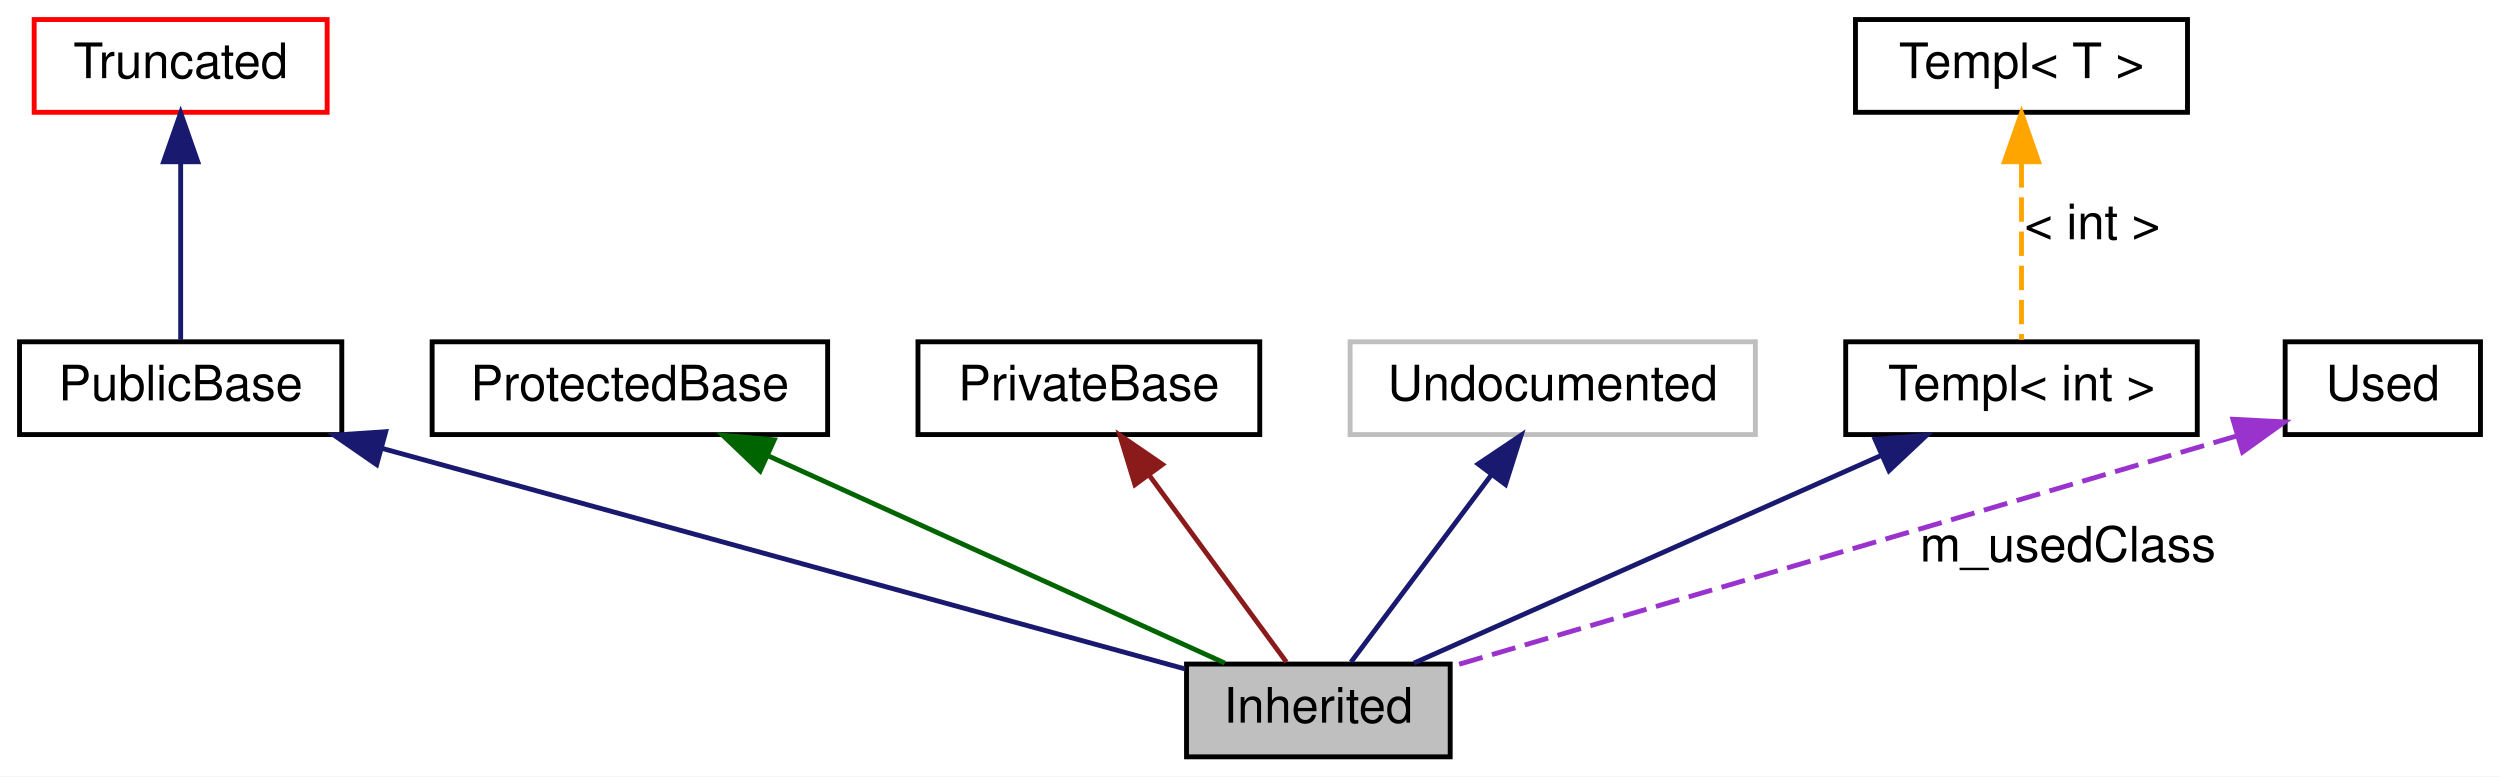
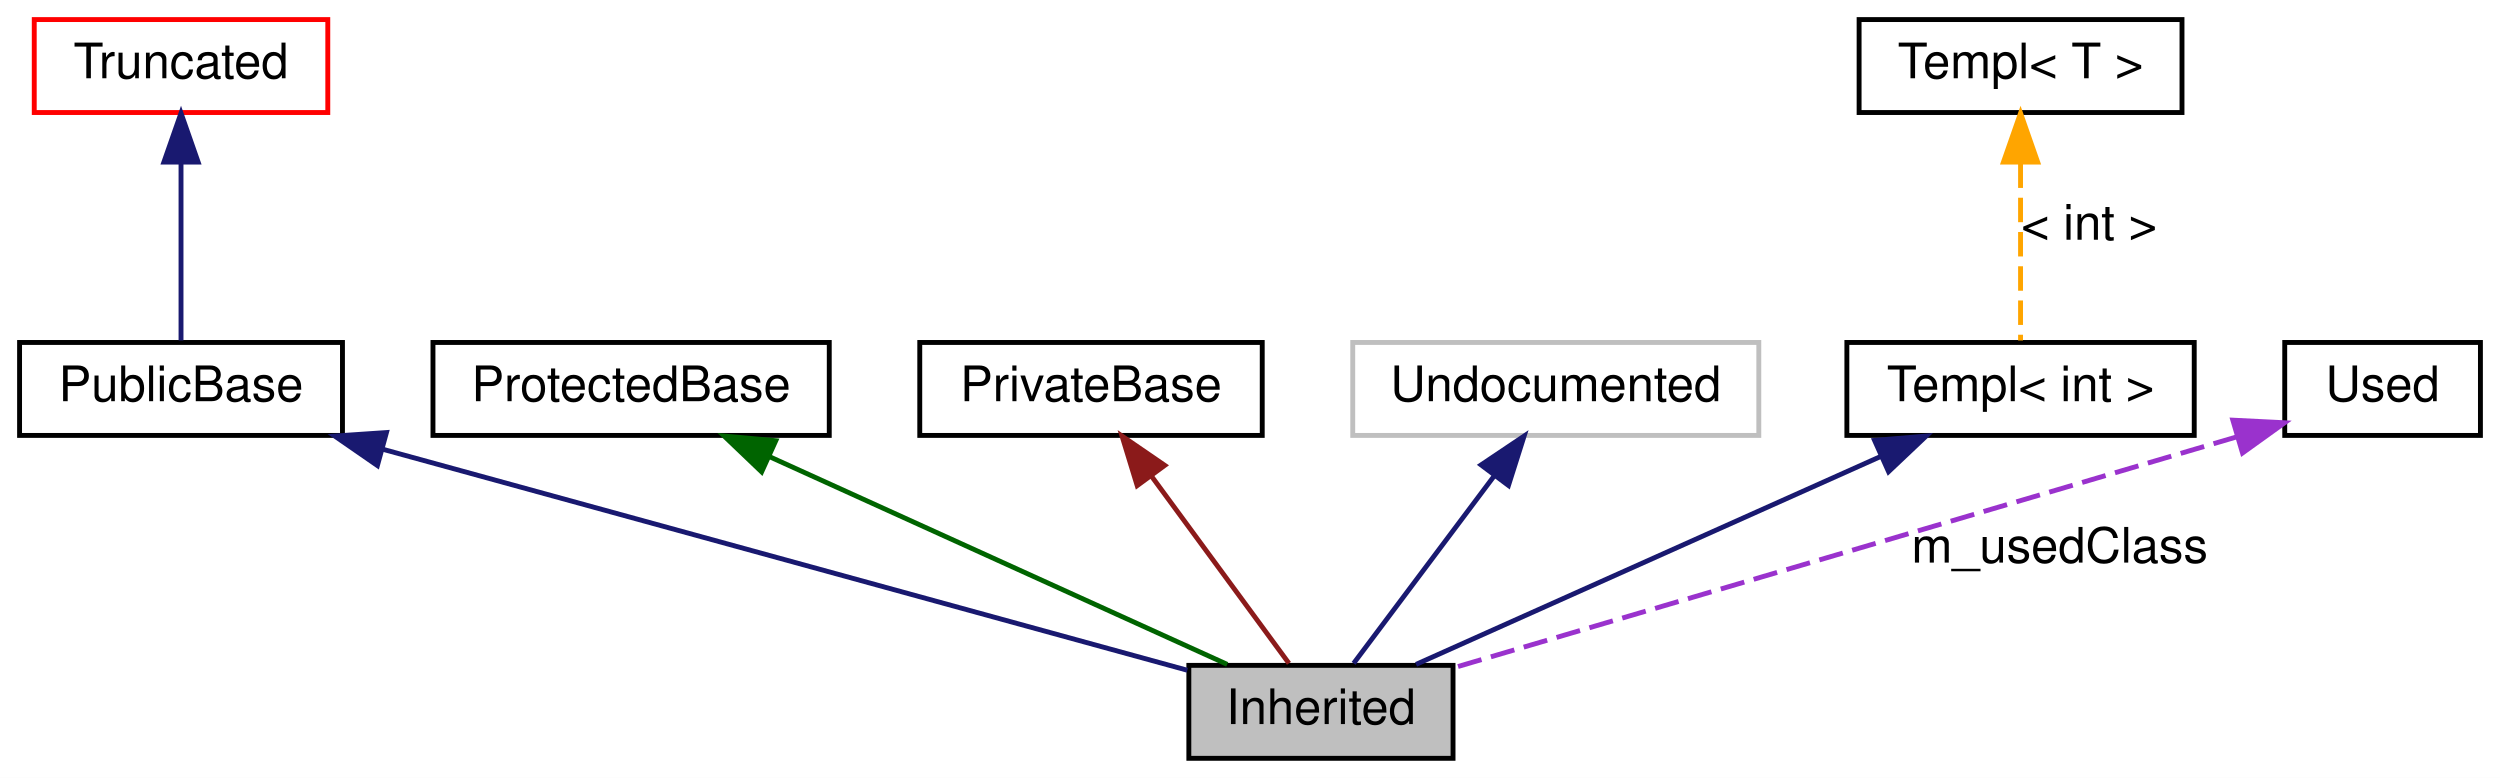
- <svg xmlns="http://www.w3.org/2000/svg" xmlns:xlink="http://www.w3.org/1999/xlink" width="512pt" height="159pt" viewBox="0.00 0.00 512.00 159.00">
+ <svg xmlns="http://www.w3.org/2000/svg" width="511pt" height="159pt" viewBox="0.00 0.00 511.00 159.00">
  <g id="graph0" class="graph" transform="scale(1 1) rotate(0) translate(4 155)">
-     <polygon fill="white" stroke="none" points="-4,4 -4,-155 508,-155 508,4 -4,4" />
+     <polygon fill="white" stroke="transparent" points="-4,4 -4,-155 507,-155 507,4 -4,4" />
    <g id="node1" class="node">
-       <polygon fill="#bfbfbf" stroke="black" points="293,-19 239,-19 239,-0 293,-0 293,-19" />
+       <polygon fill="#bfbfbf" stroke="black" points="293,-19 239,-19 239,0 293,0 293,-19" />
      <text text-anchor="middle" x="266" y="-7" font-family="Helvetica,sans-Serif" font-size="10.00">Inherited</text>
    </g>
    <g id="node2" class="node">
-       <g id="a_node2">
-         <a xlink:href="$classPublicBase.html" xlink:title="PublicBase">
-           <polygon fill="none" stroke="black" points="66,-85 0,-85 0,-66 66,-66 66,-85" />
-           <text text-anchor="middle" x="33" y="-73" font-family="Helvetica,sans-Serif" font-size="10.00">PublicBase</text>
-         </a>
-       </g>
+       <polygon fill="none" stroke="black" points="66,-85 0,-85 0,-66 66,-66 66,-85" />
+       <text text-anchor="middle" x="33" y="-73" font-family="Helvetica,sans-Serif" font-size="10.00">PublicBase</text>
    </g>
    <g id="edge1" class="edge">
-       <path fill="none" stroke="midnightblue" d="M74.07,-63.219C121.464,-50.201 198.076,-29.157 238.691,-18.001" />
-       <polygon fill="midnightblue" stroke="midnightblue" points="73.139,-59.845 64.423,-65.869 74.993,-66.595 73.139,-59.845" />
+       <path fill="none" stroke="midnightblue" d="M74.07,-63.22C121.46,-50.2 198.08,-29.16 238.69,-18" />
+       <polygon fill="midnightblue" stroke="midnightblue" points="73.14,-59.84 64.42,-65.87 74.99,-66.59 73.14,-59.84" />
    </g>
    <g id="node3" class="node">
-       <g id="a_node3">
-         <a xlink:href="$classTruncated.html" xlink:title="Truncated">
-           <polygon fill="none" stroke="red" points="63,-151 3,-151 3,-132 63,-132 63,-151" />
-           <text text-anchor="middle" x="33" y="-139" font-family="Helvetica,sans-Serif" font-size="10.00">Truncated</text>
-         </a>
-       </g>
+       <polygon fill="none" stroke="red" points="63,-151 3,-151 3,-132 63,-132 63,-151" />
+       <text text-anchor="middle" x="33" y="-139" font-family="Helvetica,sans-Serif" font-size="10.00">Truncated</text>
    </g>
    <g id="edge2" class="edge">
-       <path fill="none" stroke="midnightblue" d="M33,-121.584C33,-109.625 33,-94.721 33,-85.405" />
-       <polygon fill="midnightblue" stroke="midnightblue" points="29.5,-121.869 33,-131.869 36.5,-121.869 29.5,-121.869" />
+       <path fill="none" stroke="midnightblue" d="M33,-121.58C33,-109.63 33,-94.72 33,-85.41" />
+       <polygon fill="midnightblue" stroke="midnightblue" points="29.5,-121.87 33,-131.87 36.5,-121.87 29.5,-121.87" />
    </g>
    <g id="node4" class="node">
-       <g id="a_node4">
-         <a xlink:href="$classProtectedBase.html" xlink:title="ProtectedBase">
-           <polygon fill="none" stroke="black" points="165.5,-85 84.5,-85 84.5,-66 165.5,-66 165.5,-85" />
-           <text text-anchor="middle" x="125" y="-73" font-family="Helvetica,sans-Serif" font-size="10.00">ProtectedBase</text>
-         </a>
-       </g>
+       <polygon fill="none" stroke="black" points="165.5,-85 84.5,-85 84.5,-66 165.5,-66 165.5,-85" />
+       <text text-anchor="middle" x="125" y="-73" font-family="Helvetica,sans-Serif" font-size="10.00">ProtectedBase</text>
    </g>
    <g id="edge3" class="edge">
-       <path fill="none" stroke="darkgreen" d="M153.213,-61.694C181.001,-49.081 222.69,-30.158 246.835,-19.199" />
-       <polygon fill="darkgreen" stroke="darkgreen" points="151.675,-58.548 144.016,-65.869 154.568,-64.922 151.675,-58.548" />
+       <path fill="none" stroke="darkgreen" d="M153.21,-61.69C181,-49.08 222.69,-30.16 246.84,-19.2" />
+       <polygon fill="darkgreen" stroke="darkgreen" points="151.68,-58.55 144.02,-65.87 154.57,-64.92 151.68,-58.55" />
    </g>
    <g id="node5" class="node">
-       <g id="a_node5">
-         <a xlink:href="$classPrivateBase.html" xlink:title="PrivateBase">
-           <polygon fill="none" stroke="black" points="254,-85 184,-85 184,-66 254,-66 254,-85" />
-           <text text-anchor="middle" x="219" y="-73" font-family="Helvetica,sans-Serif" font-size="10.00">PrivateBase</text>
-         </a>
-       </g>
+       <polygon fill="none" stroke="black" points="254,-85 184,-85 184,-66 254,-66 254,-85" />
+       <text text-anchor="middle" x="219" y="-73" font-family="Helvetica,sans-Serif" font-size="10.00">PrivateBase</text>
    </g>
    <g id="edge4" class="edge">
-       <path fill="none" stroke="#8b1a1a" d="M231.288,-57.767C240.304,-45.49 252.196,-29.297 259.46,-19.405" />
-       <polygon fill="#8b1a1a" stroke="#8b1a1a" points="228.437,-55.737 225.339,-65.869 234.079,-59.88 228.437,-55.737" />
+       <path fill="none" stroke="#8b1a1a" d="M231.29,-57.77C240.3,-45.49 252.2,-29.3 259.46,-19.41" />
+       <polygon fill="#8b1a1a" stroke="#8b1a1a" points="228.44,-55.74 225.34,-65.87 234.08,-59.88 228.44,-55.74" />
    </g>
    <g id="node6" class="node">
      <polygon fill="none" stroke="#bfbfbf" points="355.5,-85 272.5,-85 272.5,-66 355.5,-66 355.5,-85" />
      <text text-anchor="middle" x="314" y="-73" font-family="Helvetica,sans-Serif" font-size="10.00">Undocumented</text>
    </g>
    <g id="edge5" class="edge">
-       <path fill="none" stroke="midnightblue" d="M301.45,-57.767C292.243,-45.49 280.098,-29.297 272.679,-19.405" />
-       <polygon fill="midnightblue" stroke="midnightblue" points="298.726,-59.969 307.527,-65.869 304.326,-55.769 298.726,-59.969" />
+       <path fill="none" stroke="midnightblue" d="M301.45,-57.77C292.24,-45.49 280.1,-29.3 272.68,-19.41" />
+       <polygon fill="midnightblue" stroke="midnightblue" points="298.73,-59.97 307.53,-65.87 304.33,-55.77 298.73,-59.97" />
    </g>
    <g id="node7" class="node">
-       <g id="a_node7">
-         <a xlink:href="$classTempl.html" xlink:title="Templ&lt; int &gt;">
-           <polygon fill="none" stroke="black" points="446,-85 374,-85 374,-66 446,-66 446,-85" />
-           <text text-anchor="middle" x="410" y="-73" font-family="Helvetica,sans-Serif" font-size="10.00">Templ&lt; int &gt;</text>
-         </a>
-       </g>
+       <polygon fill="none" stroke="black" points="444.5,-85 373.5,-85 373.5,-66 444.5,-66 444.5,-85" />
+       <text text-anchor="middle" x="409" y="-73" font-family="Helvetica,sans-Serif" font-size="10.00">Templ&lt; int &gt;</text>
    </g>
    <g id="edge6" class="edge">
-       <path fill="none" stroke="midnightblue" d="M381.186,-61.694C352.807,-49.081 310.231,-30.158 285.573,-19.199" />
-       <polygon fill="midnightblue" stroke="midnightblue" points="380.02,-65.006 390.58,-65.869 382.863,-58.609 380.02,-65.006" />
+       <path fill="none" stroke="midnightblue" d="M380.39,-61.69C352.2,-49.08 309.92,-30.16 285.44,-19.2" />
+       <polygon fill="midnightblue" stroke="midnightblue" points="379.16,-64.98 389.71,-65.87 382.02,-58.59 379.16,-64.98" />
    </g>
    <g id="node8" class="node">
-       <g id="a_node8">
-         <a xlink:href="$classTempl.html" xlink:title="Templ&lt; T &gt;">
-           <polygon fill="none" stroke="black" points="444,-151 376,-151 376,-132 444,-132 444,-151" />
-           <text text-anchor="middle" x="410" y="-139" font-family="Helvetica,sans-Serif" font-size="10.00">Templ&lt; T &gt;</text>
-         </a>
-       </g>
+       <polygon fill="none" stroke="black" points="442,-151 376,-151 376,-132 442,-132 442,-151" />
+       <text text-anchor="middle" x="409" y="-139" font-family="Helvetica,sans-Serif" font-size="10.00">Templ&lt; T &gt;</text>
    </g>
    <g id="edge7" class="edge">
-       <path fill="none" stroke="orange" stroke-dasharray="5,2" d="M410,-121.584C410,-109.625 410,-94.721 410,-85.405" />
-       <polygon fill="orange" stroke="orange" points="406.5,-121.869 410,-131.869 413.5,-121.869 406.5,-121.869" />
-       <text text-anchor="middle" x="424.5" y="-106" font-family="Helvetica,sans-Serif" font-size="10.00">&lt; int &gt;</text>
+       <path fill="none" stroke="orange" stroke-dasharray="5,2" d="M409,-121.58C409,-109.63 409,-94.72 409,-85.41" />
+       <polygon fill="orange" stroke="orange" points="405.5,-121.87 409,-131.87 412.5,-121.87 405.5,-121.87" />
+       <text text-anchor="middle" x="423" y="-106" font-family="Helvetica,sans-Serif" font-size="10.00">&lt; int &gt;</text>
    </g>
    <g id="node9" class="node">
-       <g id="a_node9">
-         <a xlink:href="$classUsed.html" xlink:title="Used">
-           <polygon fill="none" stroke="black" points="504,-85 464,-85 464,-66 504,-66 504,-85" />
-           <text text-anchor="middle" x="484" y="-73" font-family="Helvetica,sans-Serif" font-size="10.00">Used</text>
-         </a>
-       </g>
+       <polygon fill="none" stroke="black" points="503,-85 463,-85 463,-66 503,-66 503,-85" />
+       <text text-anchor="middle" x="483" y="-73" font-family="Helvetica,sans-Serif" font-size="10.00">Used</text>
    </g>
    <g id="edge8" class="edge">
-       <path fill="none" stroke="#9a32cd" stroke-dasharray="5,2" d="M454.106,-65.724C411.551,-53.231 334.132,-30.502 293.142,-18.468" />
-       <polygon fill="#9a32cd" stroke="#9a32cd" points="453.301,-69.135 463.882,-68.594 455.273,-62.419 453.301,-69.135" />
-       <text text-anchor="middle" x="419.5" y="-40" font-family="Helvetica,sans-Serif" font-size="10.00">m_usedClass</text>
+       <path fill="none" stroke="#9a32cd" stroke-dasharray="5,2" d="M453.24,-65.72C410.88,-53.23 333.82,-30.5 293.02,-18.47" />
+       <polygon fill="#9a32cd" stroke="#9a32cd" points="452.39,-69.12 462.97,-68.59 454.37,-62.41 452.39,-69.12" />
+       <text text-anchor="middle" x="417" y="-40" font-family="Helvetica,sans-Serif" font-size="10.00">m_usedClass</text>
    </g>
  </g>
</svg>
